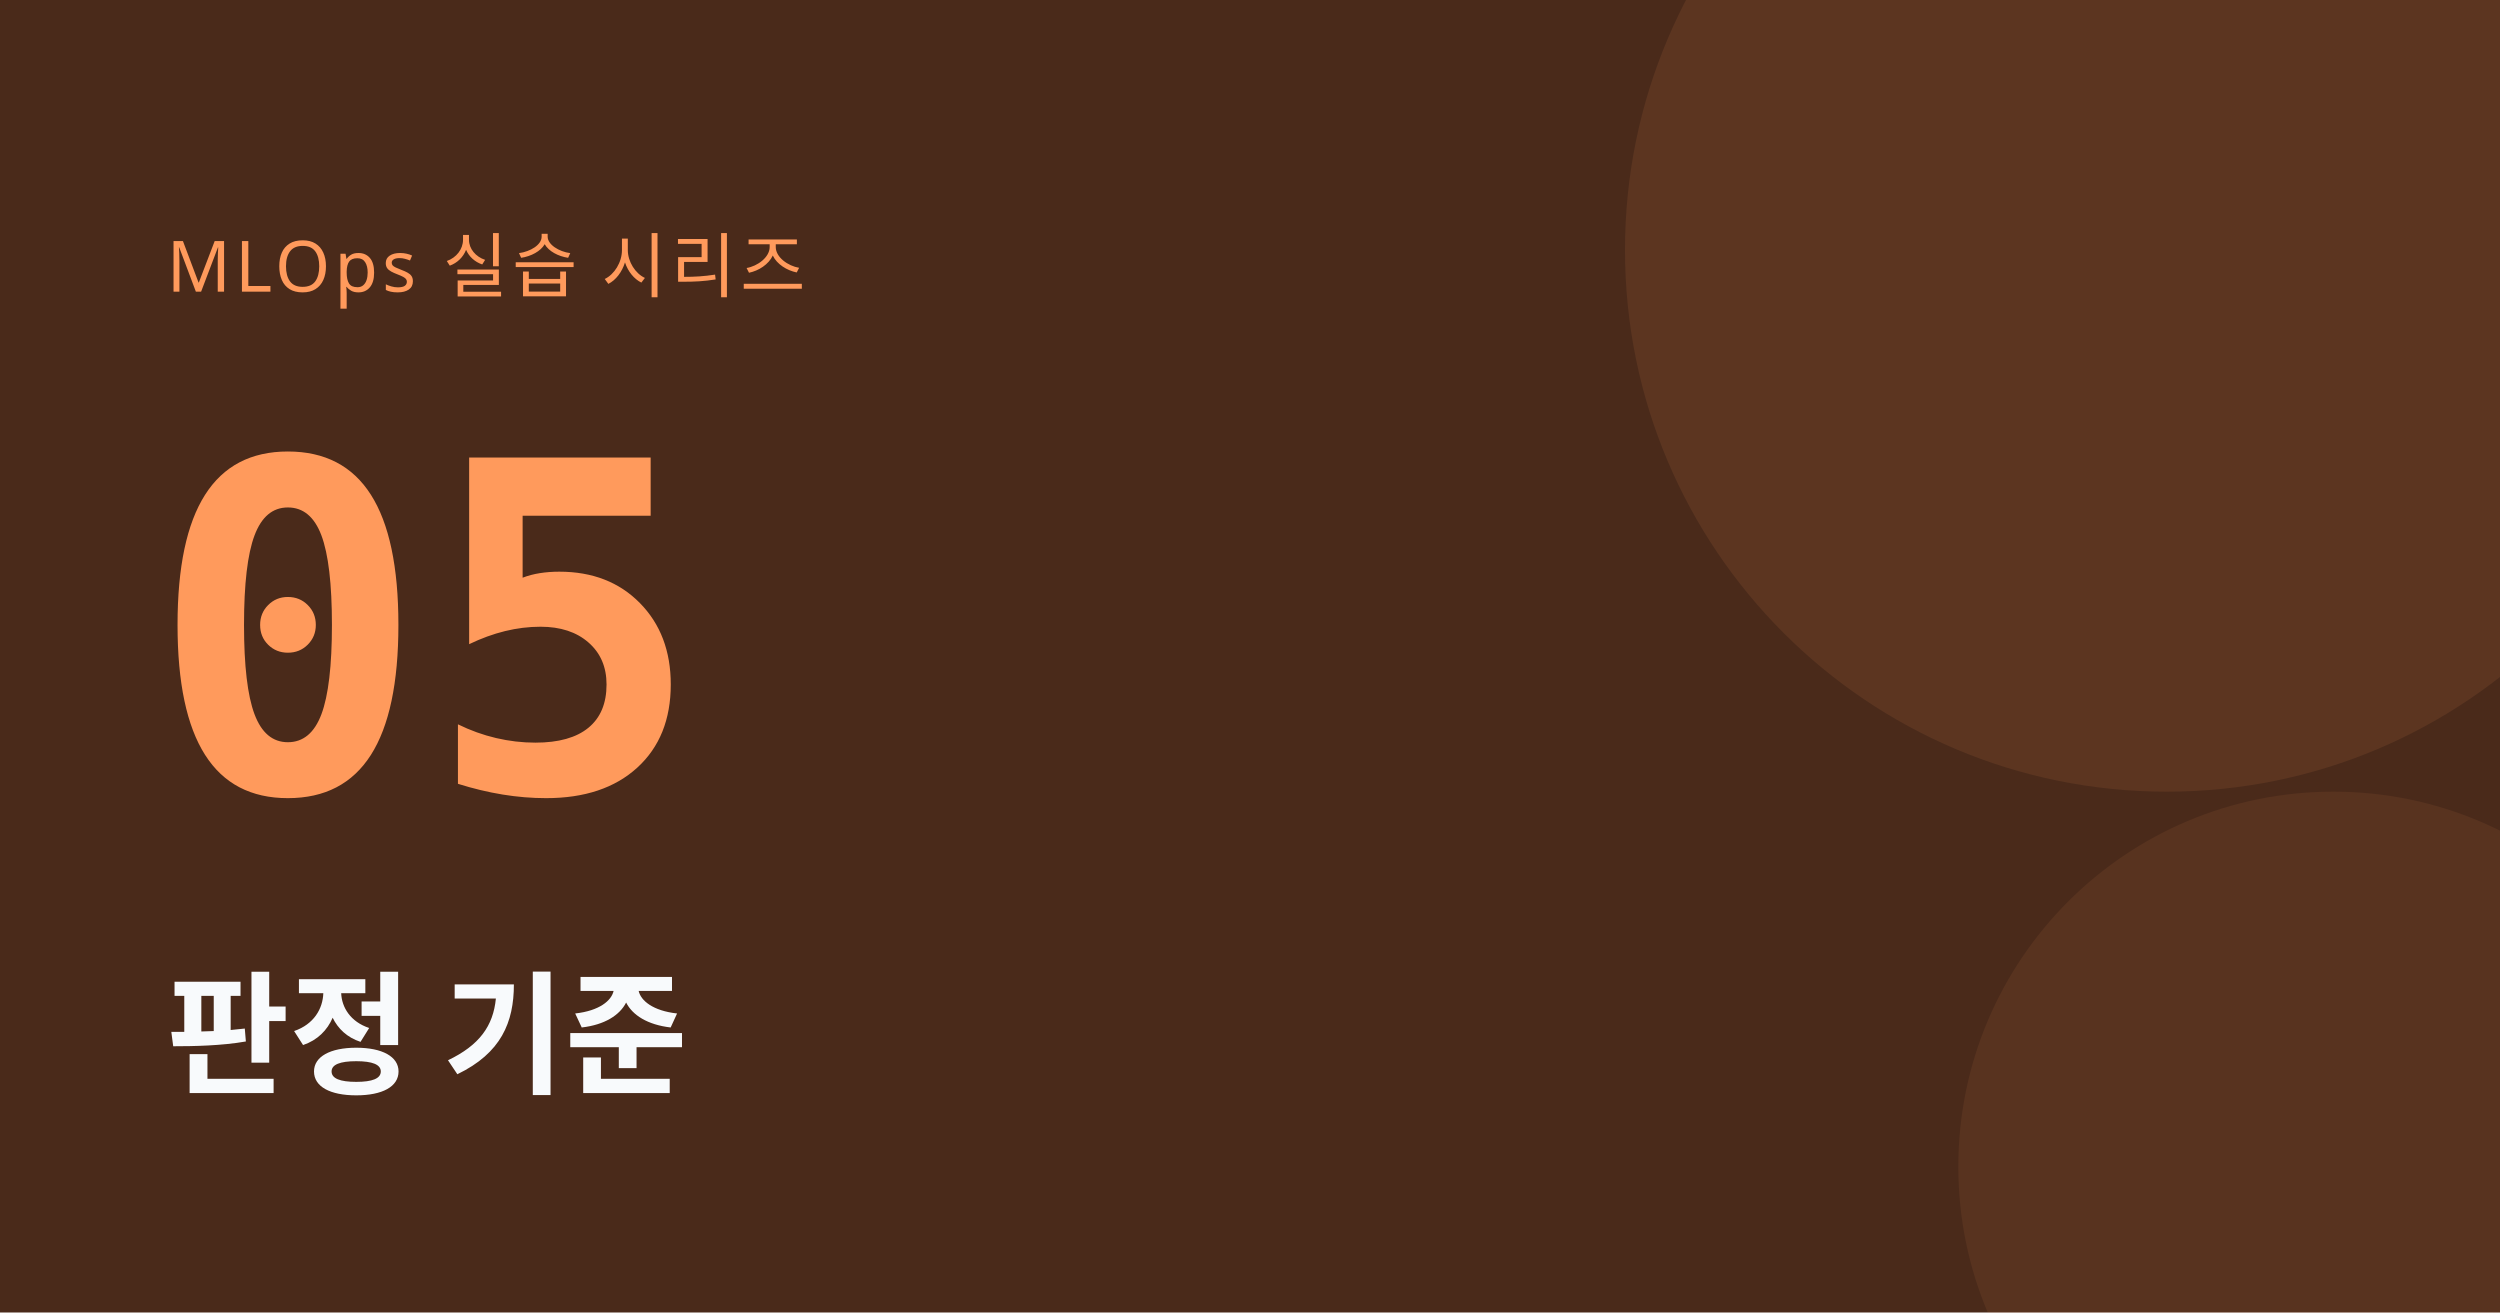
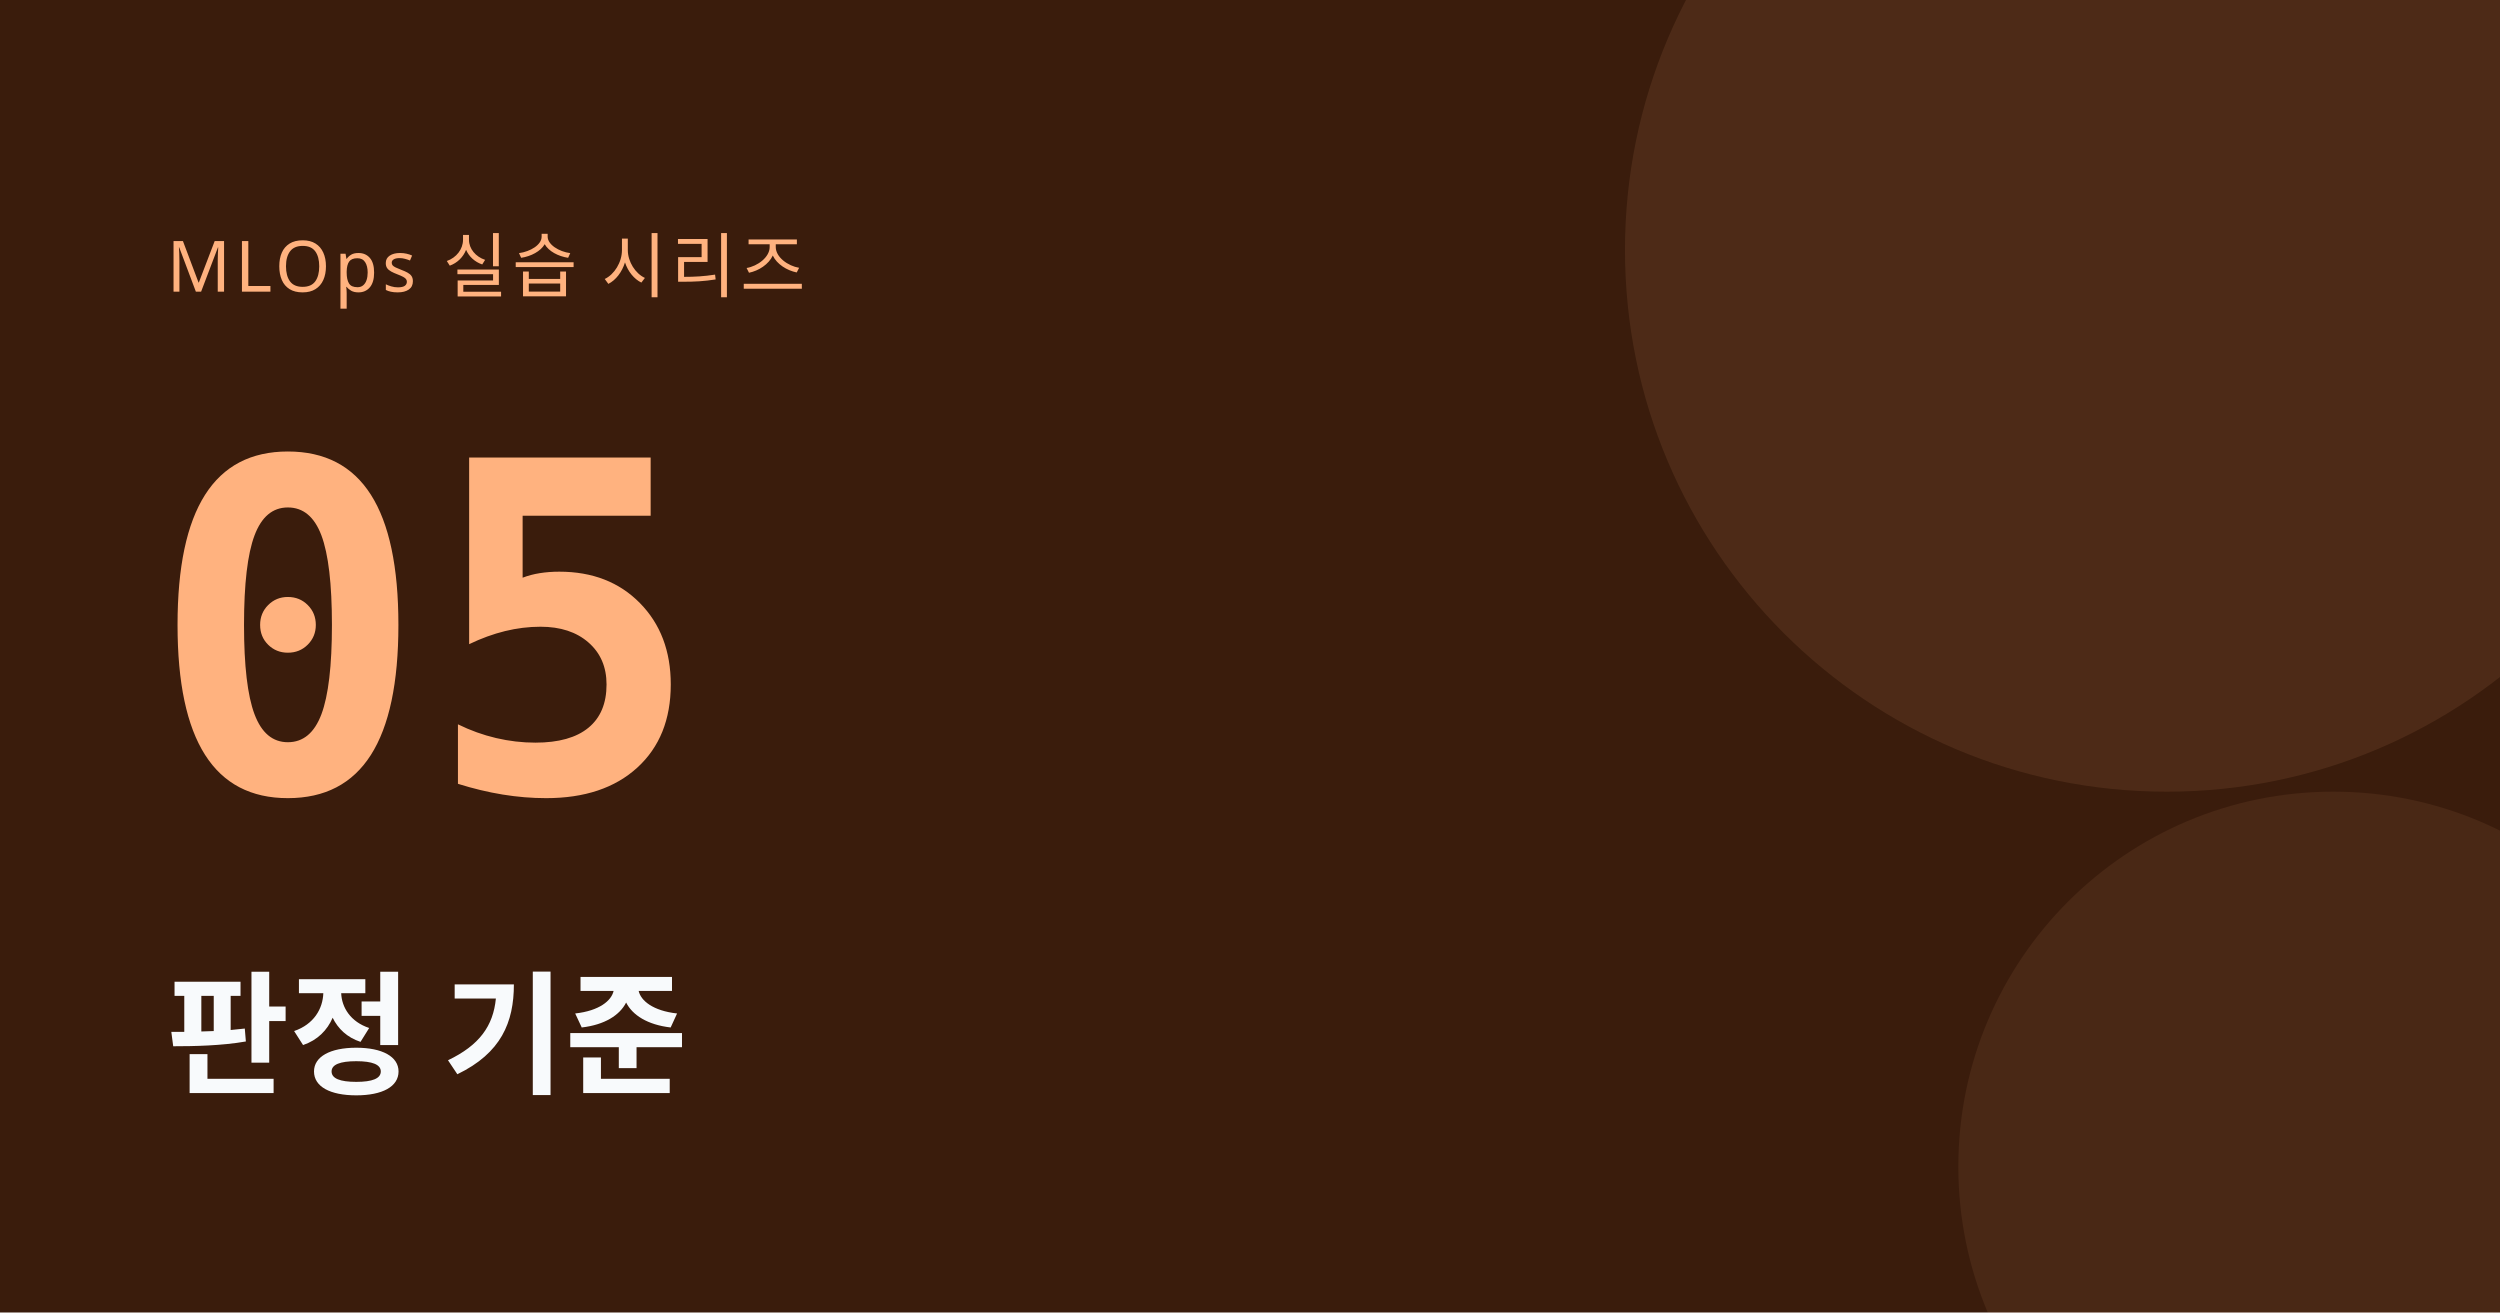
<svg xmlns="http://www.w3.org/2000/svg" width="1200" height="630" viewBox="0 0 1200 630">
-   <rect width="1200" height="630" fill="#4a2a1a" />
-   <circle cx="1040" cy="120" r="260" fill="#ff9a5c" opacity=".10" />
-   <circle cx="1120" cy="560" r="180" fill="#ff9a5c" opacity=".08" />
-   <text x="80" y="140" font-family="'Noto Sans KR','Apple SD Gothic Neo','Malgun Gothic',sans-serif" font-size="34" fill="#ff9a5c" letter-spacing="2">MLOps 실습 시리즈</text>
-   <text x="72" y="380" font-family="'Fira Code',Consolas,monospace" font-weight="700" font-size="220" fill="#ff9a5c">05</text>
+   <rect width="1200" height="630" fill="#3a1c0c" />
+   <circle cx="1040" cy="120" r="260" fill="#ffb27f" opacity=".10" />
+   <circle cx="1120" cy="560" r="180" fill="#ffb27f" opacity=".08" />
+   <text x="80" y="140" font-family="'Noto Sans KR','Apple SD Gothic Neo','Malgun Gothic',sans-serif" font-size="34" fill="#ffb27f" letter-spacing="2">MLOps 실습 시리즈</text>
+   <text x="72" y="380" font-family="'Fira Code',Consolas,monospace" font-weight="700" font-size="220" fill="#ffb27f">05</text>
  <text x="80" y="520" font-family="'Noto Sans KR','Apple SD Gothic Neo','Malgun Gothic',sans-serif" font-weight="700" font-size="64" fill="#f8fafc">판정 기준</text>
</svg>
